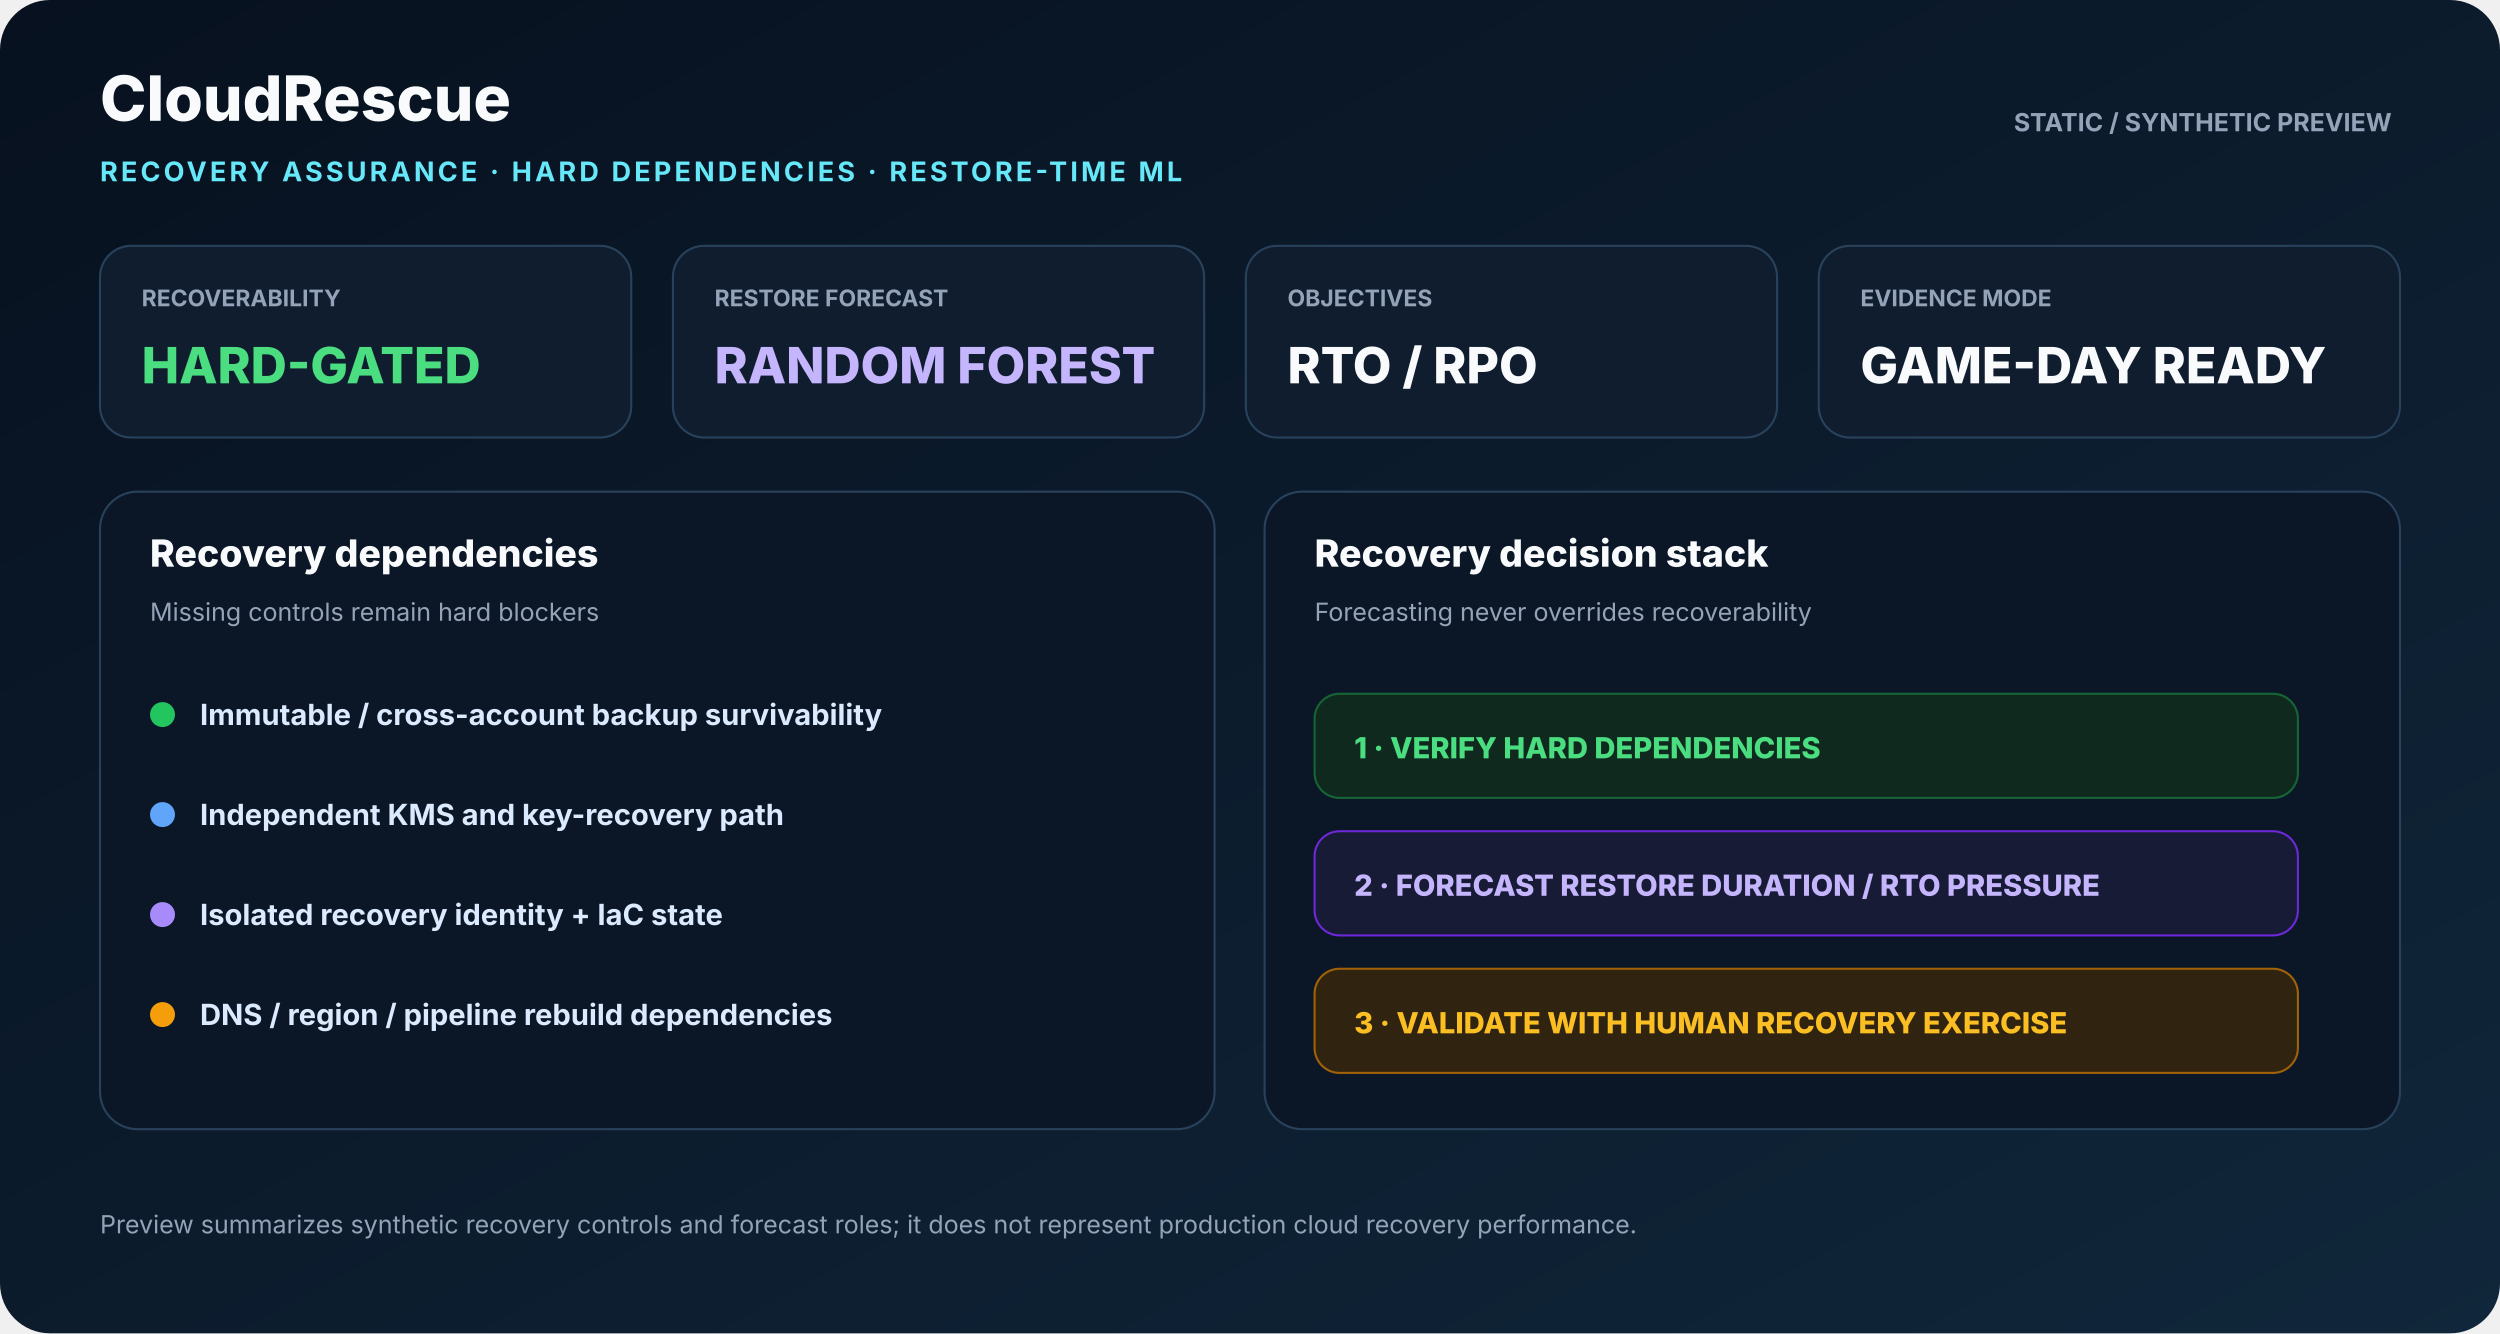
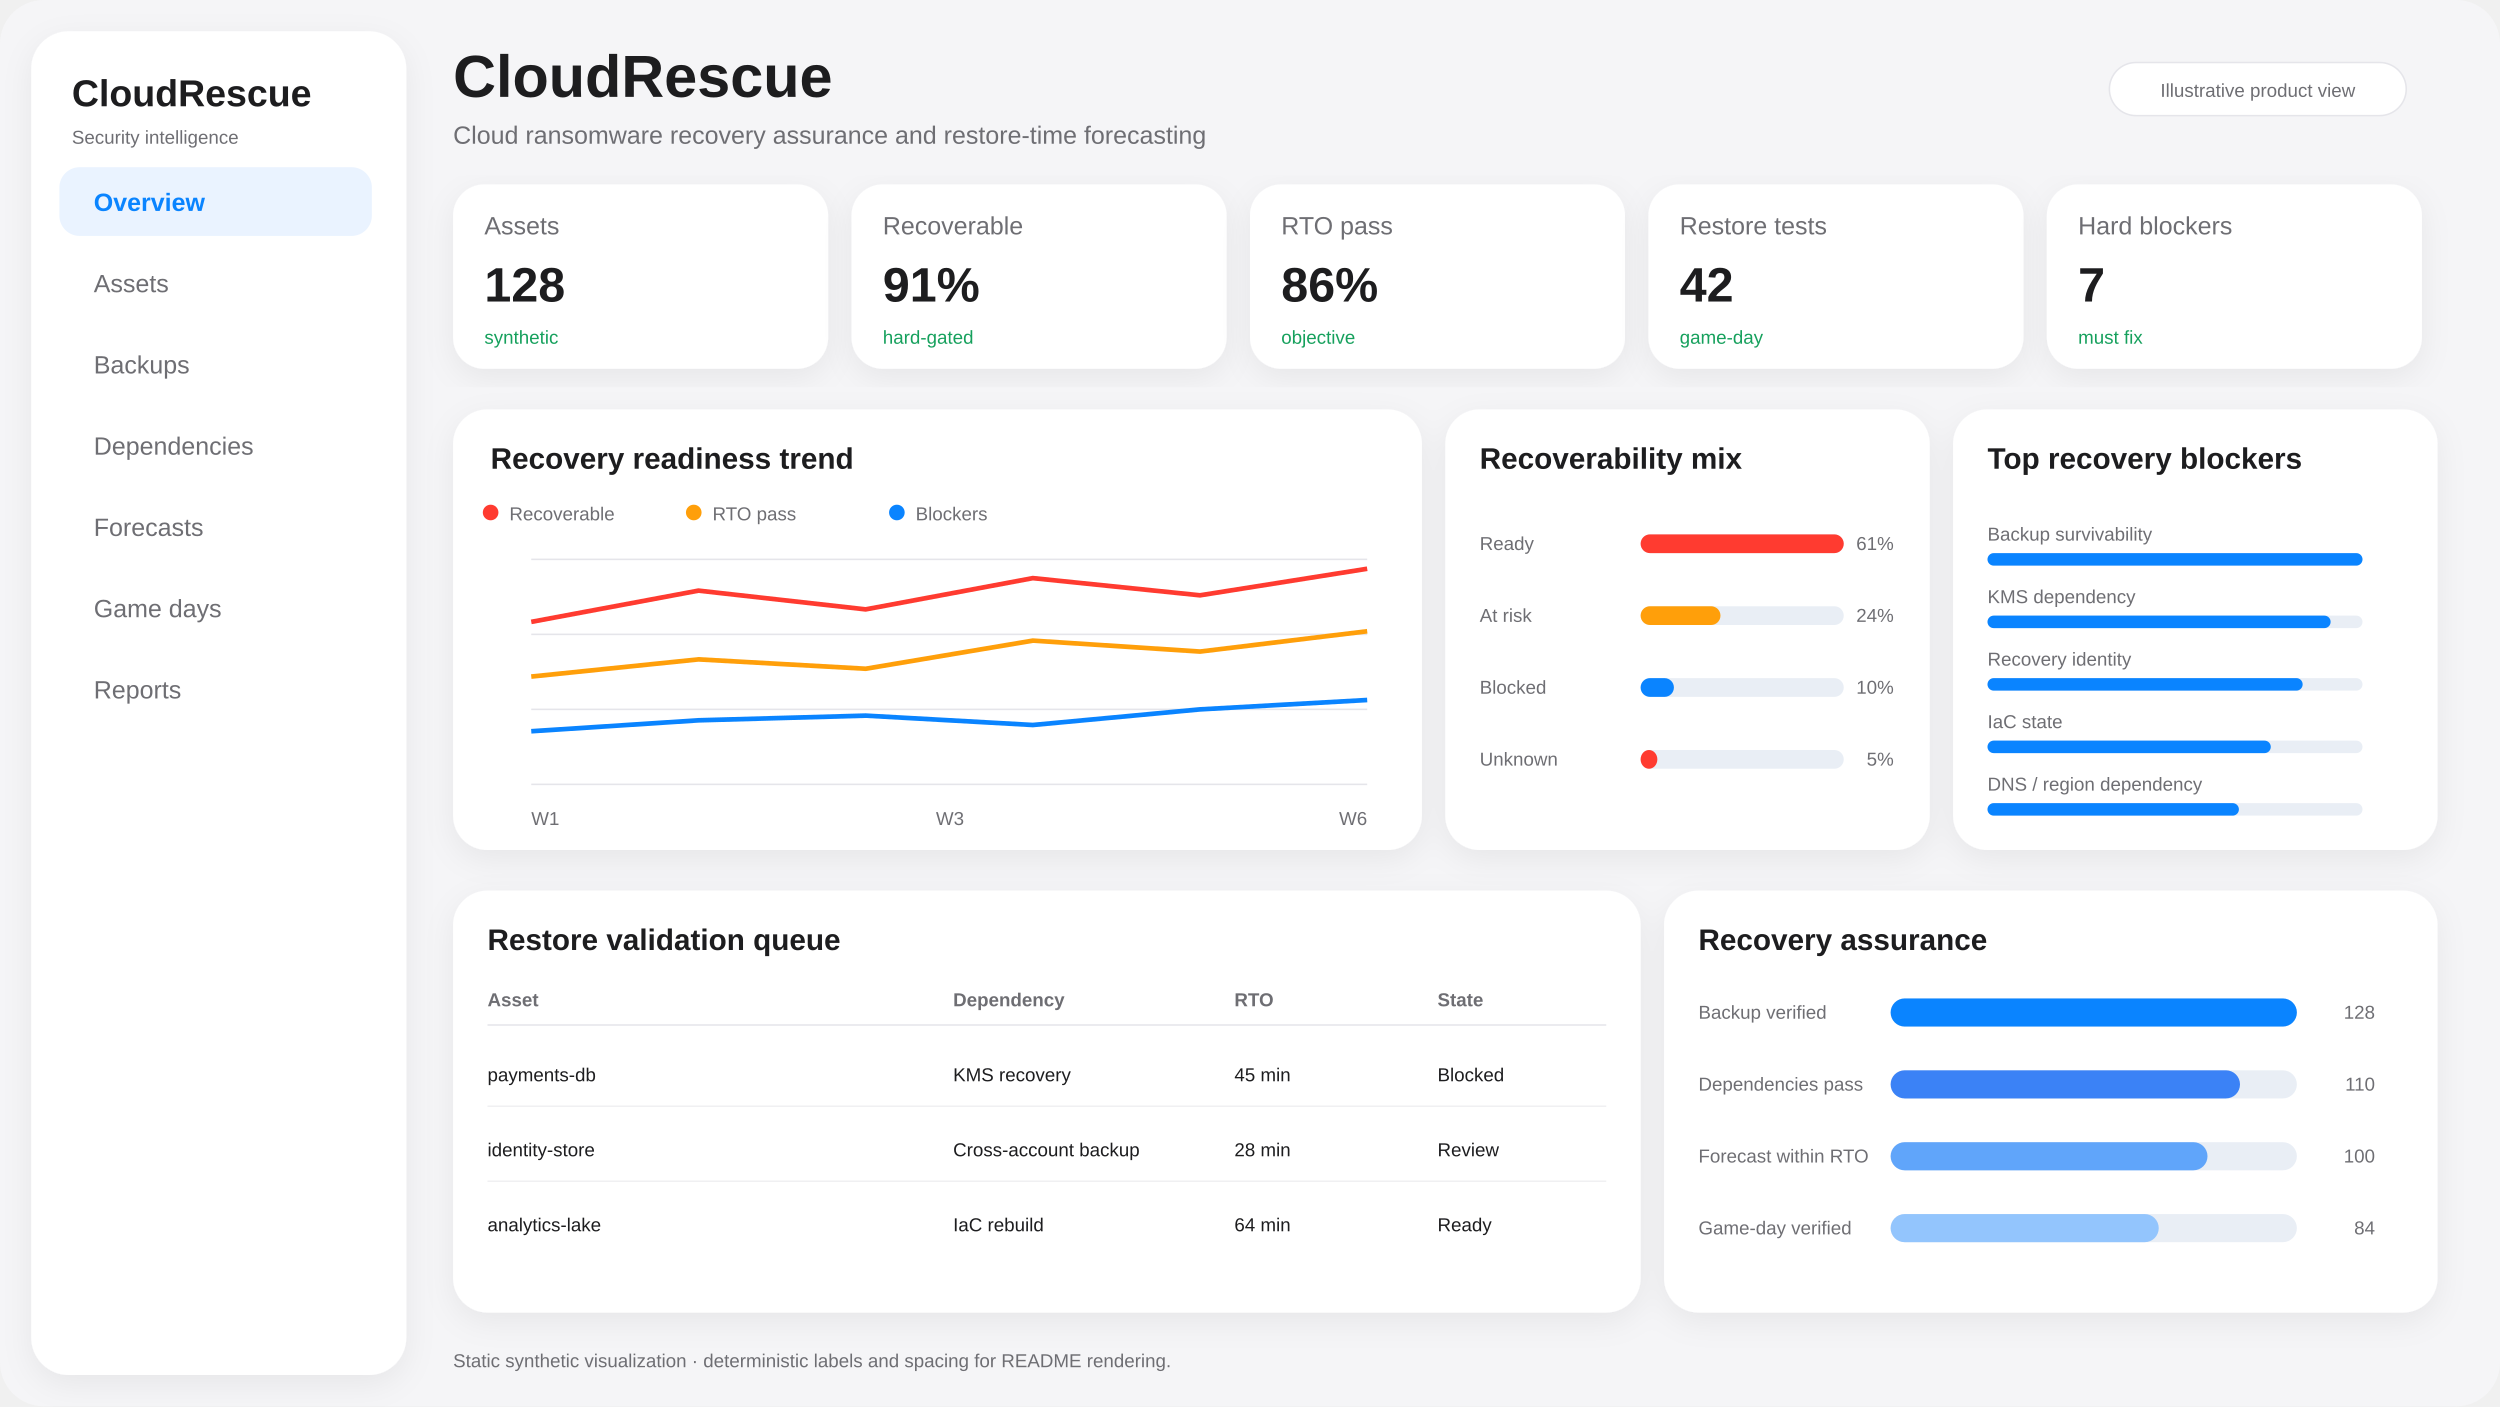
- <svg xmlns="http://www.w3.org/2000/svg" width="1200" height="640" viewBox="0 0 1200 640" role="img" aria-labelledby="title desc">
+ <svg xmlns="http://www.w3.org/2000/svg" width="1600" height="900" viewBox="0 0 1600 900">
  <defs>
-     <linearGradient id="bg" x1="0" y1="0" x2="1" y2="1">
-       <stop stop-color="#07111f" />
-       <stop offset="1" stop-color="#10263a" />
-     </linearGradient>
-     <linearGradient id="accent" x1="0" y1="0" x2="1" y2="0">
-       <stop stop-color="#22c55e" />
-       <stop offset="1" stop-color="#f59e0b" />
-     </linearGradient>
+     <style>text{font-family:-apple-system,BlinkMacSystemFont,"Segoe UI",Arial,sans-serif;fill:#1d1d1f}.m{fill:#6e6e73}.b{fill:#0a84ff}.g{fill:#15a05c}.r{fill:#ff3b30}.o{fill:#ff9f0a}.card{fill:#fff}.grid{stroke:#e5e5ea}.sm{font-size:12px}.md{font-size:16px}.h{font-weight:700}</style>
+     <filter id="s">
+       <feDropShadow dx="0" dy="6" stdDeviation="10" flood-opacity=".06" />
+     </filter>
  </defs>
-   <rect width="1200" height="640" rx="24" fill="url(#bg)" />
-   <g font-family="Inter,Arial,sans-serif">
-     <text x="48" y="58" font-size="30" font-weight="800" fill="#f8fafc">CloudRescue</text>
-     <text x="48" y="87" font-size="13" font-weight="700" letter-spacing="1.5" fill="#67e8f9">RECOVERY ASSURANCE · HARD DEPENDENCIES · RESTORE-TIME ML</text>
-     <text x="1148" y="63" text-anchor="end" font-size="12" font-weight="700" fill="#94a3b8">STATIC / SYNTHETIC PREVIEW</text>
-     <rect x="48" y="118" width="255" height="92" rx="15" fill="#0f1d2e" stroke="#29425b" />
-     <text x="68" y="147" font-size="11" font-weight="700" fill="#94a3b8">RECOVERABILITY</text>
-     <text x="68" y="184" font-size="24" font-weight="800" fill="#4ade80">HARD-GATED</text>
-     <rect x="323" y="118" width="255" height="92" rx="15" fill="#0f1d2e" stroke="#29425b" />
-     <text x="343" y="147" font-size="11" font-weight="700" fill="#94a3b8">RESTORE FORECAST</text>
-     <text x="343" y="184" font-size="24" font-weight="800" fill="#c4b5fd">RANDOM FOREST</text>
-     <rect x="598" y="118" width="255" height="92" rx="15" fill="#0f1d2e" stroke="#29425b" />
-     <text x="618" y="147" font-size="11" font-weight="700" fill="#94a3b8">OBJECTIVES</text>
-     <text x="618" y="184" font-size="24" font-weight="800" fill="#f8fafc">RTO / RPO</text>
-     <rect x="873" y="118" width="279" height="92" rx="15" fill="#0f1d2e" stroke="#29425b" />
-     <text x="893" y="147" font-size="11" font-weight="700" fill="#94a3b8">EVIDENCE MODE</text>
-     <text x="893" y="184" font-size="24" font-weight="800" fill="#f8fafc">GAME-DAY READY</text>
-     <rect x="48" y="236" width="535" height="306" rx="18" fill="#0b1727" stroke="#29425b" />
-     <text x="72" y="272" font-size="18" font-weight="800" fill="#f8fafc">Recovery dependencies</text>
-     <text x="72" y="298" font-size="12" fill="#94a3b8">Missing controls remain hard blockers</text>
-     <circle cx="78" cy="343" r="6" fill="#22c55e" />
-     <text x="96" y="348" font-size="14" font-weight="650" fill="#dbeafe">Immutable / cross-account backup survivability</text>
-     <circle cx="78" cy="391" r="6" fill="#60a5fa" />
-     <text x="96" y="396" font-size="14" font-weight="650" fill="#dbeafe">Independent KMS and key-recovery path</text>
-     <circle cx="78" cy="439" r="6" fill="#a78bfa" />
-     <text x="96" y="444" font-size="14" font-weight="650" fill="#dbeafe">Isolated recovery identity + IaC state</text>
-     <circle cx="78" cy="487" r="6" fill="#f59e0b" />
-     <text x="96" y="492" font-size="14" font-weight="650" fill="#dbeafe">DNS / region / pipeline rebuild dependencies</text>
-     <rect x="607" y="236" width="545" height="306" rx="18" fill="#0b1727" stroke="#29425b" />
-     <text x="631" y="272" font-size="18" font-weight="800" fill="#f8fafc">Recovery decision stack</text>
-     <text x="631" y="298" font-size="12" fill="#94a3b8">Forecasting never overrides recoverability</text>
-     <rect x="631" y="333" width="472" height="50" rx="12" fill="#10291f" stroke="#166534" />
-     <text x="650" y="364" font-size="14" font-weight="800" fill="#4ade80">1 · VERIFY HARD DEPENDENCIES</text>
-     <rect x="631" y="399" width="472" height="50" rx="12" fill="#171b35" stroke="#6d28d9" />
-     <text x="650" y="430" font-size="14" font-weight="800" fill="#c4b5fd">2 · FORECAST RESTORE DURATION / RTO PRESSURE</text>
-     <rect x="631" y="465" width="472" height="50" rx="12" fill="#302410" stroke="#a16207" />
-     <text x="650" y="496" font-size="14" font-weight="800" fill="#fbbf24">3 · VALIDATE WITH HUMAN RECOVERY EXERCISE</text>
-     <text x="48" y="592" font-size="12" fill="#94a3b8">Preview summarizes synthetic recovery controls and forecast roles; it does not represent production cloud recovery performance.</text>
+   <rect width="1600" height="900" rx="28" fill="#f5f5f7" />
+   <rect x="20" y="20" width="240" height="860" rx="24" class="card" filter="url(#s)" />
+   <text x="46" y="68" font-size="24" class="h">CloudRescue</text>
+   <text x="46" y="92" class="m sm">Security intelligence</text>
+   <rect x="38" y="107" width="200" height="44" rx="13" fill="#eaf3ff" />
+   <text x="60" y="135" class="b md h">Overview</text>
+   <text x="60" y="187" class="m md">Assets</text>
+   <text x="60" y="239" class="m md">Backups</text>
+   <text x="60" y="291" class="m md">Dependencies</text>
+   <text x="60" y="343" class="m md">Forecasts</text>
+   <text x="60" y="395" class="m md">Game days</text>
+   <text x="60" y="447" class="m md">Reports</text>
+   <text x="290" y="62" font-size="38" class="h">CloudRescue</text>
+   <text x="290" y="92" class="m md">Cloud ransomware recovery assurance and restore-time forecasting</text>
+   <rect x="1350" y="40" width="190" height="34" rx="17" fill="#fff" stroke="#e5e5ea" />
+   <text x="1445" y="62" text-anchor="middle" class="m sm">Illustrative product view</text>
+   <g filter="url(#s)">
+     <rect x="290" y="118" width="240" height="118" rx="20" class="card" />
  </g>
+   <text x="310" y="150" class="m md">Assets</text>
+   <text x="310" y="193" font-size="31" class="h">128</text>
+   <text x="310" y="220" class="g sm">synthetic</text>
+   <g filter="url(#s)">
+     <rect x="545" y="118" width="240" height="118" rx="20" class="card" />
+   </g>
+   <text x="565" y="150" class="m md">Recoverable</text>
+   <text x="565" y="193" font-size="31" class="h">91%</text>
+   <text x="565" y="220" class="g sm">hard-gated</text>
+   <g filter="url(#s)">
+     <rect x="800" y="118" width="240" height="118" rx="20" class="card" />
+   </g>
+   <text x="820" y="150" class="m md">RTO pass</text>
+   <text x="820" y="193" font-size="31" class="h">86%</text>
+   <text x="820" y="220" class="g sm">objective</text>
+   <g filter="url(#s)">
+     <rect x="1055" y="118" width="240" height="118" rx="20" class="card" />
+   </g>
+   <text x="1075" y="150" class="m md">Restore tests</text>
+   <text x="1075" y="193" font-size="31" class="h">42</text>
+   <text x="1075" y="220" class="g sm">game-day</text>
+   <g filter="url(#s)">
+     <rect x="1310" y="118" width="240" height="118" rx="20" class="card" />
+   </g>
+   <text x="1330" y="150" class="m md">Hard blockers</text>
+   <text x="1330" y="193" font-size="31" class="h">7</text>
+   <text x="1330" y="220" class="g sm">must fix</text>
+   <g filter="url(#s)">
+     <rect x="290" y="262" width="620" height="282" rx="22" class="card" />
+     <rect x="925" y="262" width="310" height="282" rx="22" class="card" />
+     <rect x="1250" y="262" width="310" height="282" rx="22" class="card" />
+   </g>
+   <text x="314" y="300" font-size="19" class="h">Recovery readiness trend</text>
+   <circle cx="314" cy="328" r="5" fill="#ff3b30" />
+   <text x="326" y="333" class="m sm">Recoverable</text>
+   <circle cx="444" cy="328" r="5" fill="#ff9f0a" />
+   <text x="456" y="333" class="m sm">RTO pass</text>
+   <circle cx="574" cy="328" r="5" fill="#0a84ff" />
+   <text x="586" y="333" class="m sm">Blockers</text>
+   <line x1="340" y1="358" x2="875" y2="358" class="grid" />
+   <line x1="340" y1="406" x2="875" y2="406" class="grid" />
+   <line x1="340" y1="454" x2="875" y2="454" class="grid" />
+   <line x1="340" y1="502" x2="875" y2="502" class="grid" />
+   <polyline points="340,398 447,378 554,390 661,370 768,381 875,364" fill="none" stroke="#ff3b30" stroke-width="3" />
+   <polyline points="340,433 447,422 554,428 661,410 768,417 875,404" fill="none" stroke="#ff9f0a" stroke-width="3" />
+   <polyline points="340,468 447,461 554,458 661,464 768,454 875,448" fill="none" stroke="#0a84ff" stroke-width="3" />
+   <text x="340" y="528" class="m sm">W1</text>
+   <text x="608" y="528" text-anchor="middle" class="m sm">W3</text>
+   <text x="875" y="528" text-anchor="end" class="m sm">W6</text>
+   <text x="947" y="300" font-size="19" class="h">Recoverability mix</text>
+   <text x="947" y="352" class="m sm">Ready</text>
+   <rect x="1050" y="342" width="130" height="12" rx="6" fill="#e9eef5" />
+   <rect x="1050" y="342" width="130" height="12" rx="6" fill="#ff3b30" />
+   <text x="1212" y="352" text-anchor="end" class="m sm">61%</text>
+   <text x="947" y="398" class="m sm">At risk</text>
+   <rect x="1050" y="388" width="130" height="12" rx="6" fill="#e9eef5" />
+   <rect x="1050" y="388" width="51.1" height="12" rx="6" fill="#ff9f0a" />
+   <text x="1212" y="398" text-anchor="end" class="m sm">24%</text>
+   <text x="947" y="444" class="m sm">Blocked</text>
+   <rect x="1050" y="434" width="130" height="12" rx="6" fill="#e9eef5" />
+   <rect x="1050" y="434" width="21.3" height="12" rx="6" fill="#0a84ff" />
+   <text x="1212" y="444" text-anchor="end" class="m sm">10%</text>
+   <text x="947" y="490" class="m sm">Unknown</text>
+   <rect x="1050" y="480" width="130" height="12" rx="6" fill="#e9eef5" />
+   <rect x="1050" y="480" width="10.7" height="12" rx="6" fill="#ff3b30" />
+   <text x="1212" y="490" text-anchor="end" class="m sm">5%</text>
+   <text x="1272" y="300" font-size="19" class="h">Top recovery blockers</text>
+   <text x="1272" y="346" class="m sm">Backup survivability</text>
+   <rect x="1272" y="354" width="240" height="8" rx="4" fill="#e9eef5" />
+   <rect x="1272" y="354" width="240" height="8" rx="4" fill="#0a84ff" />
+   <text x="1272" y="386" class="m sm">KMS dependency</text>
+   <rect x="1272" y="394" width="240" height="8" rx="4" fill="#e9eef5" />
+   <rect x="1272" y="394" width="219.6" height="8" rx="4" fill="#0a84ff" />
+   <text x="1272" y="426" class="m sm">Recovery identity</text>
+   <rect x="1272" y="434" width="240" height="8" rx="4" fill="#e9eef5" />
+   <rect x="1272" y="434" width="201.7" height="8" rx="4" fill="#0a84ff" />
+   <text x="1272" y="466" class="m sm">IaC state</text>
+   <rect x="1272" y="474" width="240" height="8" rx="4" fill="#e9eef5" />
+   <rect x="1272" y="474" width="181.3" height="8" rx="4" fill="#0a84ff" />
+   <text x="1272" y="506" class="m sm">DNS / region dependency</text>
+   <rect x="1272" y="514" width="240" height="8" rx="4" fill="#e9eef5" />
+   <rect x="1272" y="514" width="160.9" height="8" rx="4" fill="#0a84ff" />
+   <g filter="url(#s)">
+     <rect x="290" y="570" width="760" height="270" rx="22" class="card" />
+     <rect x="1065" y="570" width="495" height="270" rx="22" class="card" />
+   </g>
+   <text x="312" y="608" font-size="19" class="h">Restore validation queue</text>
+   <text x="312" y="644" class="m sm h">Asset</text>
+   <text x="610" y="644" class="m sm h">Dependency</text>
+   <text x="790" y="644" class="m sm h">RTO</text>
+   <text x="920" y="644" class="m sm h">State</text>
+   <line x1="312" y1="656" x2="1028" y2="656" class="grid" />
+   <text x="312" y="692" class="sm">payments-db</text>
+   <text x="610" y="692" class="sm">KMS recovery</text>
+   <text x="790" y="692" class="sm">45 min</text>
+   <text x="920" y="692" class="sm">Blocked</text>
+   <line x1="312" y1="708" x2="1028" y2="708" stroke="#f0f0f2" />
+   <text x="312" y="740" class="sm">identity-store</text>
+   <text x="610" y="740" class="sm">Cross-account backup</text>
+   <text x="790" y="740" class="sm">28 min</text>
+   <text x="920" y="740" class="sm">Review</text>
+   <line x1="312" y1="756" x2="1028" y2="756" stroke="#f0f0f2" />
+   <text x="312" y="788" class="sm">analytics-lake</text>
+   <text x="610" y="788" class="sm">IaC rebuild</text>
+   <text x="790" y="788" class="sm">64 min</text>
+   <text x="920" y="788" class="sm">Ready</text>
+   <text x="1087" y="608" font-size="19" class="h">Recovery assurance</text>
+   <text x="1087" y="652" class="m sm">Backup verified</text>
+   <rect x="1210" y="639" width="260" height="18" rx="9" fill="#e9eef5" />
+   <rect x="1210" y="639" width="260" height="18" rx="9" fill="#0a84ff" />
+   <text x="1520" y="652" text-anchor="end" class="m sm">128</text>
+   <text x="1087" y="698" class="m sm">Dependencies pass</text>
+   <rect x="1210" y="685" width="260" height="18" rx="9" fill="#e9eef5" />
+   <rect x="1210" y="685" width="223.6" height="18" rx="9" fill="#3b82f6" />
+   <text x="1520" y="698" text-anchor="end" class="m sm">110</text>
+   <text x="1087" y="744" class="m sm">Forecast within RTO</text>
+   <rect x="1210" y="731" width="260" height="18" rx="9" fill="#e9eef5" />
+   <rect x="1210" y="731" width="202.8" height="18" rx="9" fill="#60a5fa" />
+   <text x="1520" y="744" text-anchor="end" class="m sm">100</text>
+   <text x="1087" y="790" class="m sm">Game-day verified</text>
+   <rect x="1210" y="777" width="260" height="18" rx="9" fill="#e9eef5" />
+   <rect x="1210" y="777" width="171.6" height="18" rx="9" fill="#93c5fd" />
+   <text x="1520" y="790" text-anchor="end" class="m sm">84</text>
+   <text x="290" y="875" class="m sm">Static synthetic visualization · deterministic labels and spacing for README rendering.</text>
</svg>
